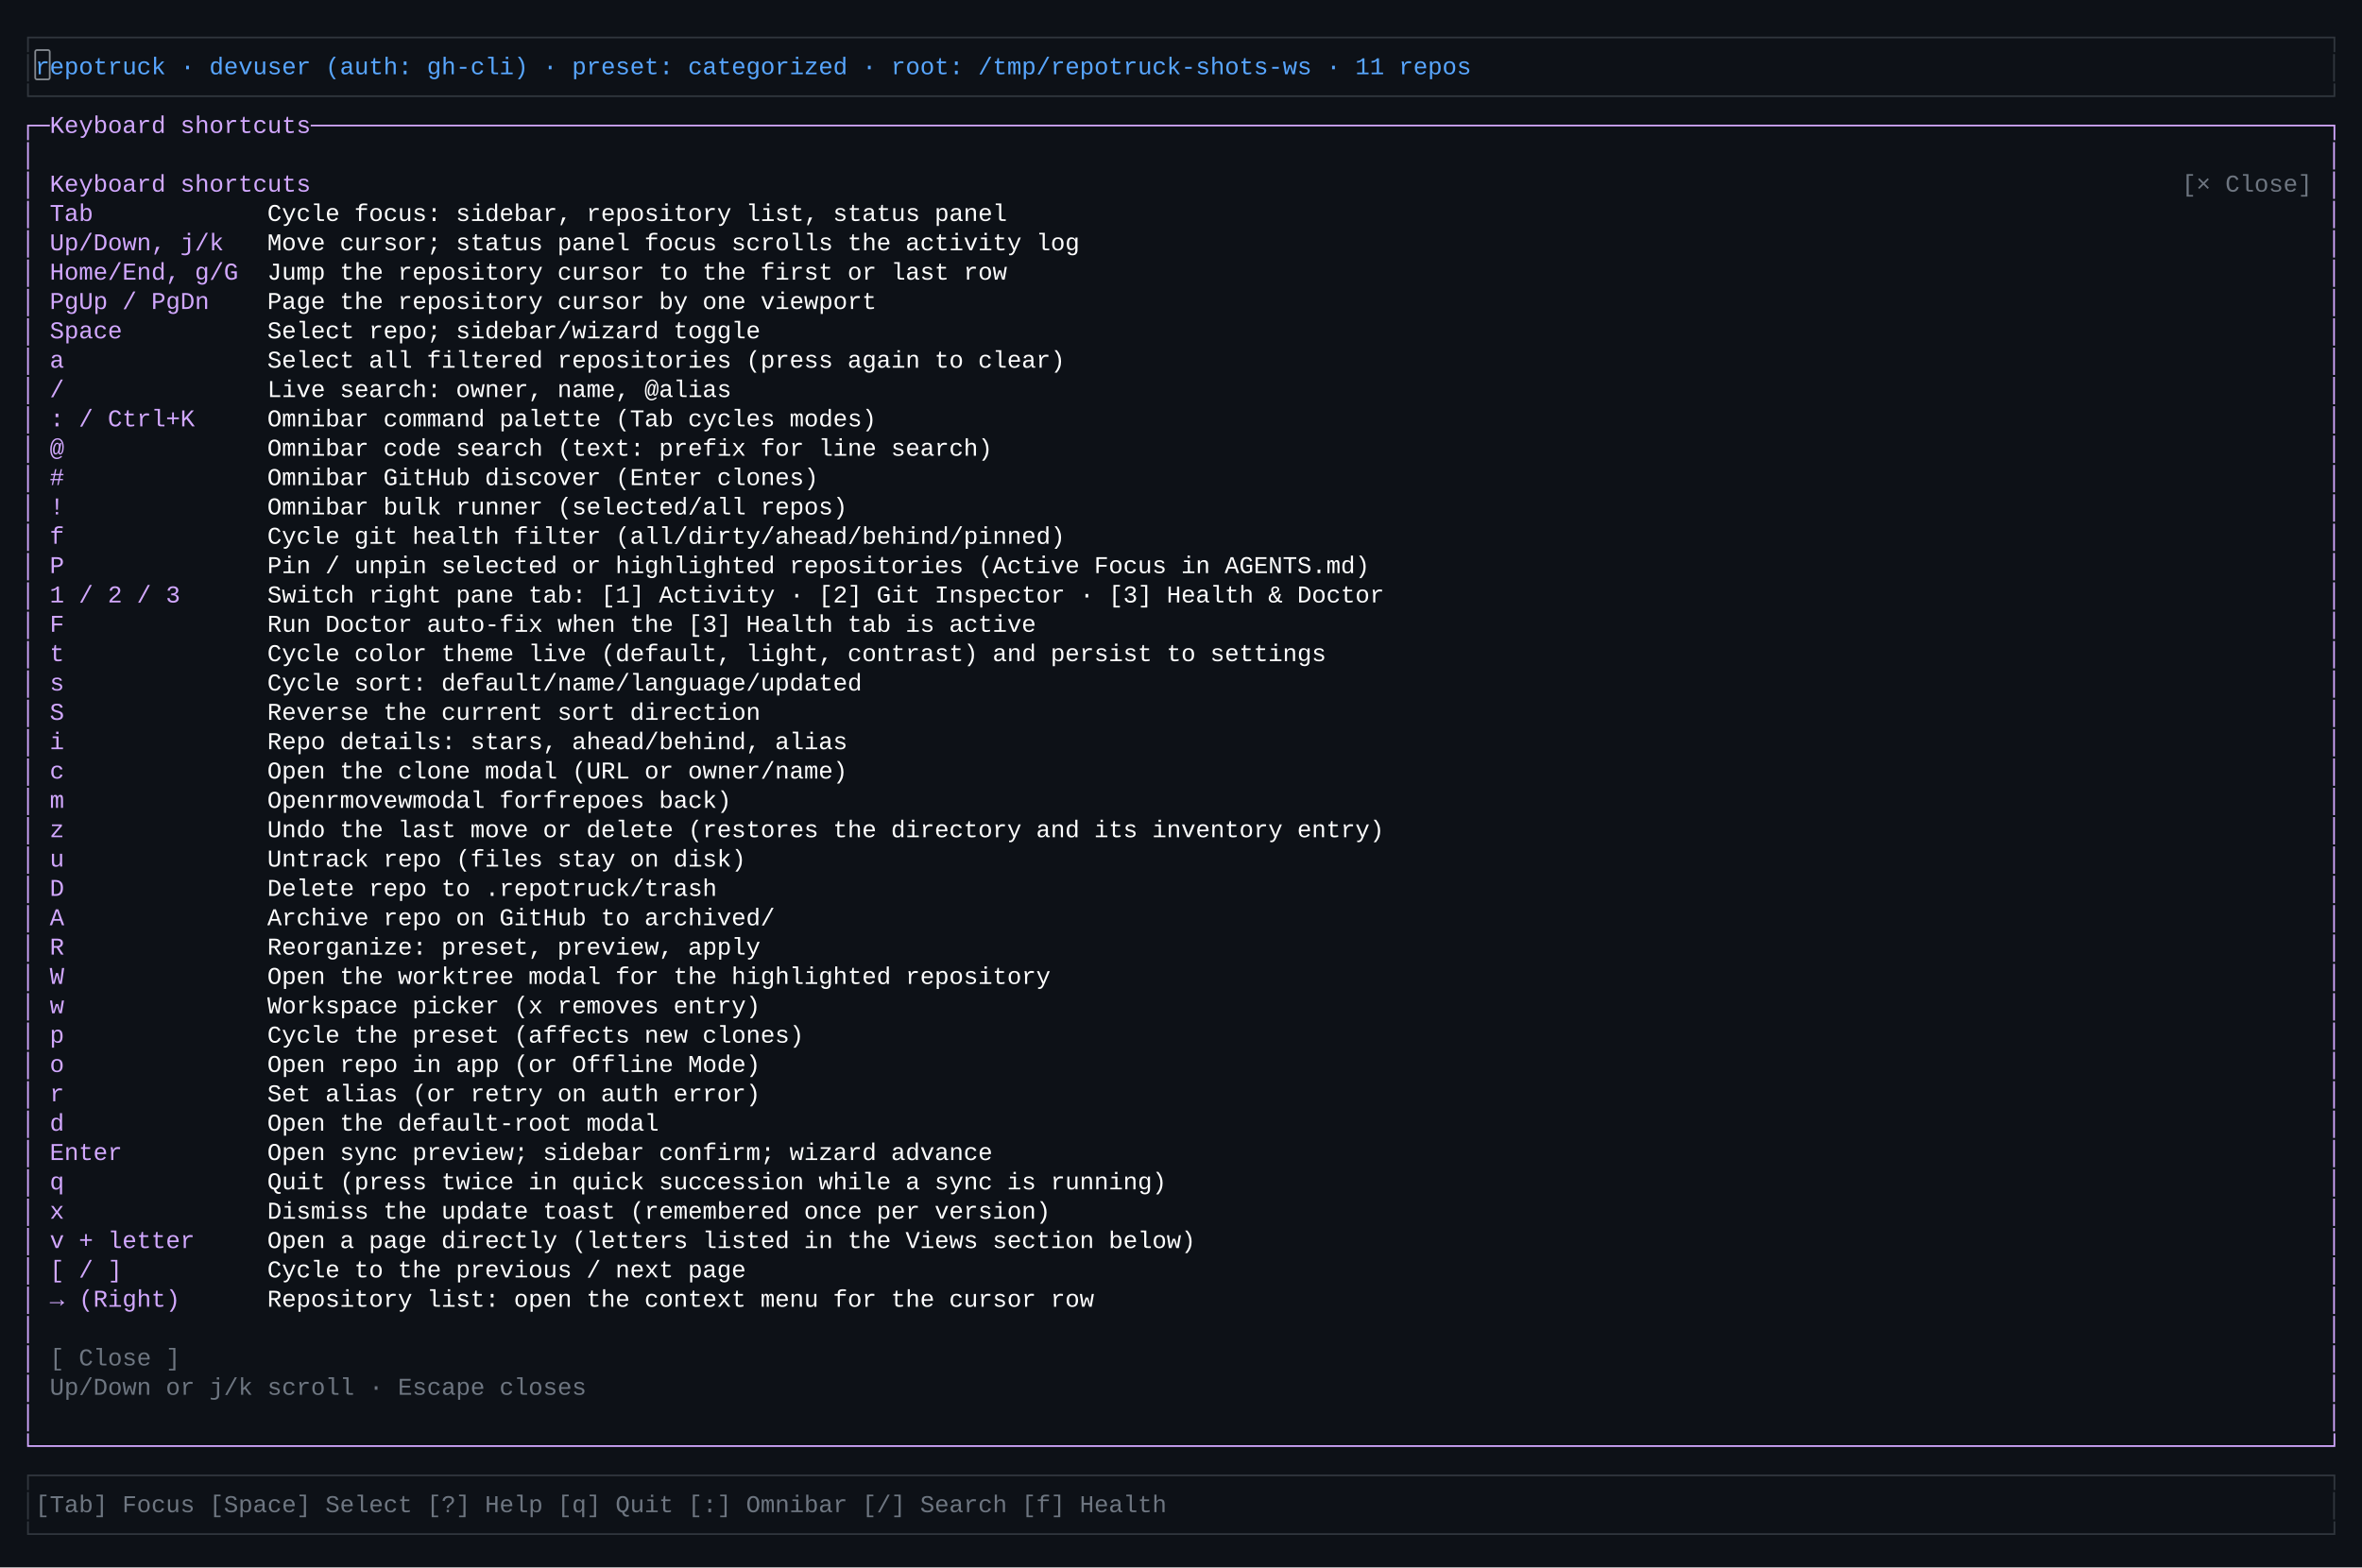
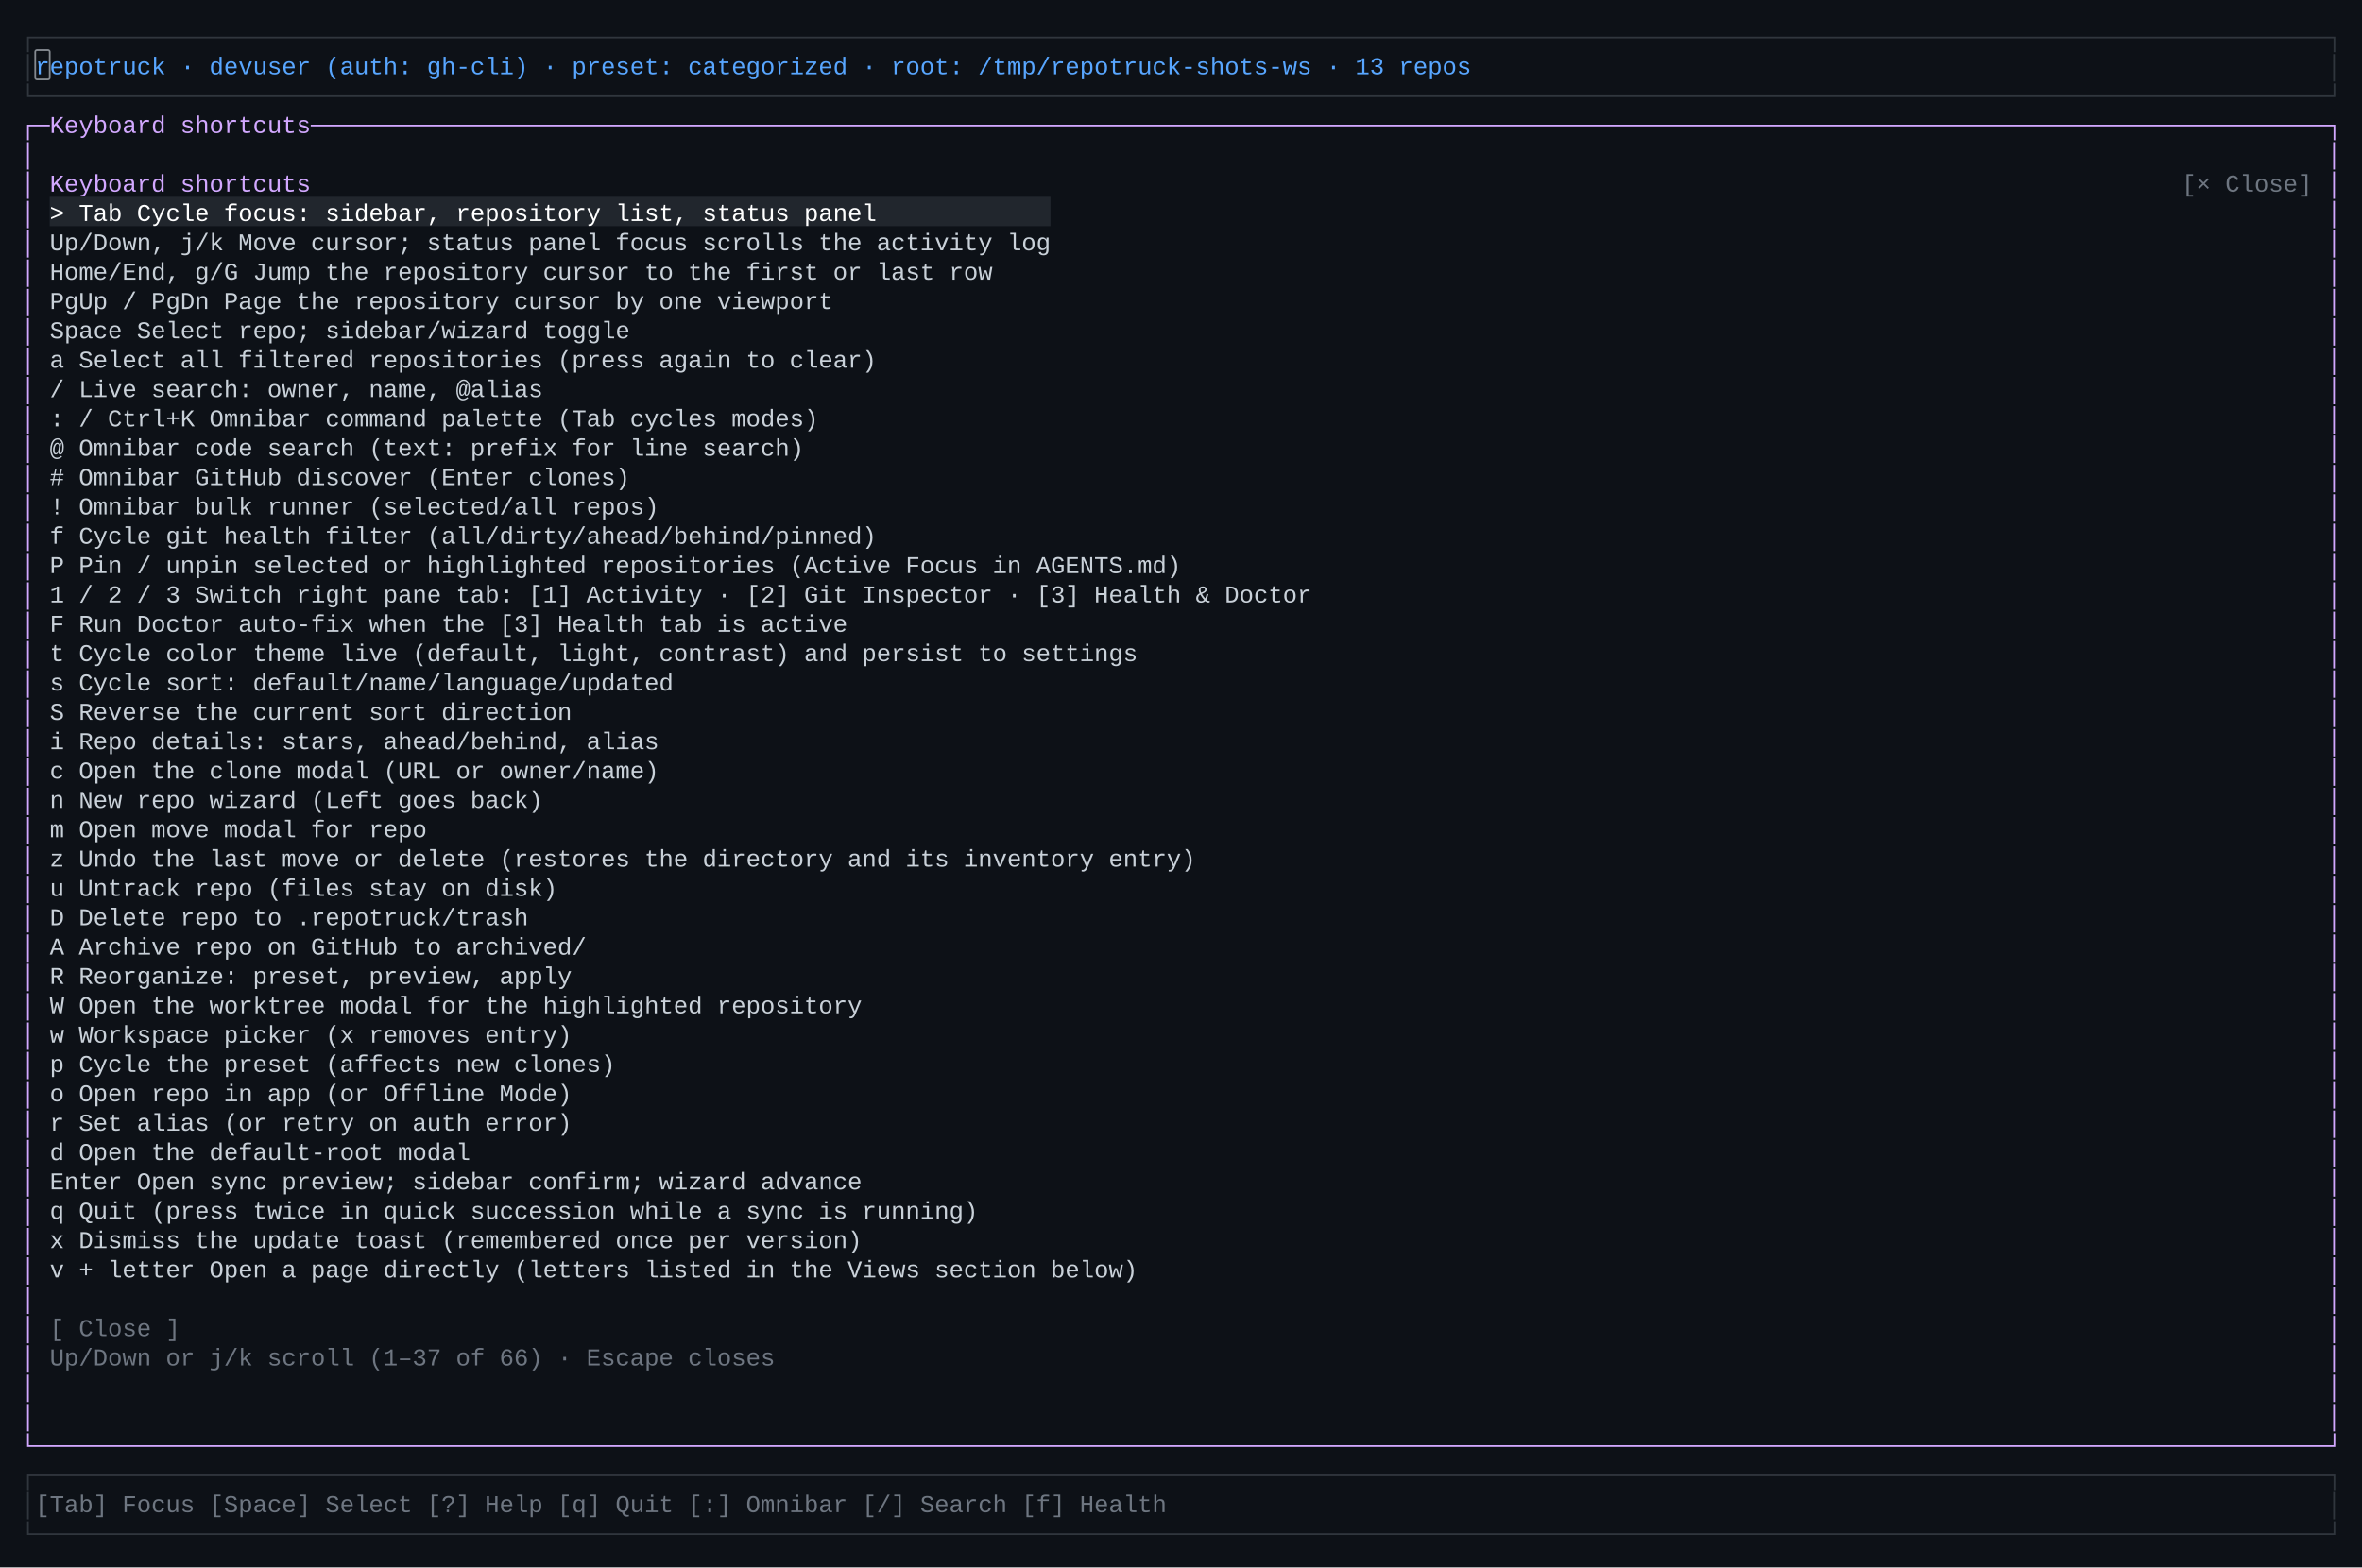
<svg xmlns="http://www.w3.org/2000/svg" width="1368" height="908" viewBox="0 0 1368 908" role="img" aria-label="primary TUI — help">
  <rect width="1368" height="908" fill="#0d1117" />
  <style>text{font-family:ui-monospace,"SF Mono","Cascadia Code",Consolas,"Liberation Mono",Menlo,monospace;font-size:14px;white-space:pre}</style>
  <text x="12.0" y="26" fill="rgb(48,54,61)" textLength="1344.0" lengthAdjust="spacingAndGlyphs">┌──────────────────────────────────────────────────────────────────────────────────────────────────────────────────────────────────────────────────────────────┐</text>
  <text x="12.0" y="43" fill="rgb(48,54,61)" textLength="8.4" lengthAdjust="spacingAndGlyphs">│</text>
-   <text x="20.4" y="43" fill="rgb(88,166,255)" textLength="840.0" lengthAdjust="spacingAndGlyphs"> repotruck · devuser (auth: gh-cli) · preset: categorized · root: /tmp/repotruck-shots-ws · 11 repos</text>
+   <text x="20.4" y="43" fill="rgb(88,166,255)" textLength="840.0" lengthAdjust="spacingAndGlyphs"> repotruck · devuser (auth: gh-cli) · preset: categorized · root: /tmp/repotruck-shots-ws · 13 repos</text>
  <text x="860.4" y="43" fill="rgb(255,255,255)" textLength="487.2" lengthAdjust="spacingAndGlyphs">                                                          </text>
  <text x="1347.6" y="43" fill="rgb(48,54,61)" textLength="8.4" lengthAdjust="spacingAndGlyphs">│</text>
  <text x="12.0" y="60" fill="rgb(48,54,61)" textLength="1344.0" lengthAdjust="spacingAndGlyphs">└──────────────────────────────────────────────────────────────────────────────────────────────────────────────────────────────────────────────────────────────┘</text>
  <text x="12.0" y="77" fill="rgb(210,168,255)" textLength="1344.0" lengthAdjust="spacingAndGlyphs">┌─Keyboard shortcuts───────────────────────────────────────────────────────────────────────────────────────────────────────────────────────────────────────────┐</text>
  <text x="12.0" y="94" fill="rgb(210,168,255)" textLength="8.4" lengthAdjust="spacingAndGlyphs">│</text>
  <text x="20.4" y="94" fill="rgb(255,255,255)" textLength="1327.2" lengthAdjust="spacingAndGlyphs">                                                                                                                                                              </text>
  <text x="1347.6" y="94" fill="rgb(210,168,255)" textLength="8.4" lengthAdjust="spacingAndGlyphs">│</text>
  <text x="12.0" y="111" fill="rgb(210,168,255)" textLength="8.4" lengthAdjust="spacingAndGlyphs">│</text>
  <text x="20.4" y="111" fill="rgb(255,255,255)" textLength="8.4" lengthAdjust="spacingAndGlyphs"> </text>
  <text x="28.8" y="111" fill="rgb(210,168,255)" textLength="151.2" lengthAdjust="spacingAndGlyphs">Keyboard shortcuts</text>
  <text x="180.0" y="111" fill="rgb(255,255,255)" textLength="1083.6" lengthAdjust="spacingAndGlyphs">                                                                                                                                 </text>
  <text x="1263.6" y="111" fill="rgb(110,118,129)" textLength="75.6" lengthAdjust="spacingAndGlyphs">[× Close]</text>
  <text x="1339.2" y="111" fill="rgb(255,255,255)" textLength="8.4" lengthAdjust="spacingAndGlyphs"> </text>
  <text x="1347.6" y="111" fill="rgb(210,168,255)" textLength="8.4" lengthAdjust="spacingAndGlyphs">│</text>
  <text x="12.0" y="128" fill="rgb(210,168,255)" textLength="8.4" lengthAdjust="spacingAndGlyphs">│</text>
  <text x="20.4" y="128" fill="rgb(255,255,255)" textLength="8.4" lengthAdjust="spacingAndGlyphs"> </text>
-   <text x="28.8" y="128" fill="rgb(210,168,255)" textLength="126.0" lengthAdjust="spacingAndGlyphs">Tab            </text>
-   <text x="154.8" y="128" fill="rgb(255,255,255)" textLength="1192.8" lengthAdjust="spacingAndGlyphs">Cycle focus: sidebar, repository list, status panel                                                                                           </text>
+   <rect x="28.8" y="114.0" width="579.6" height="17" fill="rgb(33,38,45)" />
+   <text x="28.8" y="128" fill="rgb(255,255,255)" textLength="579.6" lengthAdjust="spacingAndGlyphs">&gt; Tab             Cycle focus: sidebar, repository list, status panel</text>
+   <text x="608.4" y="128" fill="rgb(255,255,255)" textLength="739.2" lengthAdjust="spacingAndGlyphs">                                                                                        </text>
  <text x="1347.6" y="128" fill="rgb(210,168,255)" textLength="8.4" lengthAdjust="spacingAndGlyphs">│</text>
  <text x="12.0" y="145" fill="rgb(210,168,255)" textLength="8.4" lengthAdjust="spacingAndGlyphs">│</text>
  <text x="20.4" y="145" fill="rgb(255,255,255)" textLength="8.4" lengthAdjust="spacingAndGlyphs"> </text>
-   <text x="28.8" y="145" fill="rgb(210,168,255)" textLength="126.0" lengthAdjust="spacingAndGlyphs">Up/Down, j/k   </text>
-   <text x="154.8" y="145" fill="rgb(255,255,255)" textLength="1192.8" lengthAdjust="spacingAndGlyphs">Move cursor; status panel focus scrolls the activity log                                                                                      </text>
+   <text x="28.8" y="145" fill="rgb(201,209,217)" textLength="621.6" lengthAdjust="spacingAndGlyphs">  Up/Down, j/k    Move cursor; status panel focus scrolls the activity log</text>
+   <text x="650.4" y="145" fill="rgb(255,255,255)" textLength="697.2" lengthAdjust="spacingAndGlyphs">                                                                                   </text>
  <text x="1347.6" y="145" fill="rgb(210,168,255)" textLength="8.4" lengthAdjust="spacingAndGlyphs">│</text>
  <text x="12.0" y="162" fill="rgb(210,168,255)" textLength="8.4" lengthAdjust="spacingAndGlyphs">│</text>
  <text x="20.4" y="162" fill="rgb(255,255,255)" textLength="8.4" lengthAdjust="spacingAndGlyphs"> </text>
-   <text x="28.8" y="162" fill="rgb(210,168,255)" textLength="126.0" lengthAdjust="spacingAndGlyphs">Home/End, g/G  </text>
-   <text x="154.8" y="162" fill="rgb(255,255,255)" textLength="1192.8" lengthAdjust="spacingAndGlyphs">Jump the repository cursor to the first or last row                                                                                           </text>
+   <text x="28.8" y="162" fill="rgb(201,209,217)" textLength="579.6" lengthAdjust="spacingAndGlyphs">  Home/End, g/G   Jump the repository cursor to the first or last row</text>
+   <text x="608.4" y="162" fill="rgb(255,255,255)" textLength="739.2" lengthAdjust="spacingAndGlyphs">                                                                                        </text>
  <text x="1347.6" y="162" fill="rgb(210,168,255)" textLength="8.4" lengthAdjust="spacingAndGlyphs">│</text>
  <text x="12.0" y="179" fill="rgb(210,168,255)" textLength="8.4" lengthAdjust="spacingAndGlyphs">│</text>
  <text x="20.4" y="179" fill="rgb(255,255,255)" textLength="8.4" lengthAdjust="spacingAndGlyphs"> </text>
-   <text x="28.8" y="179" fill="rgb(210,168,255)" textLength="126.0" lengthAdjust="spacingAndGlyphs">PgUp / PgDn    </text>
-   <text x="154.8" y="179" fill="rgb(255,255,255)" textLength="1192.8" lengthAdjust="spacingAndGlyphs">Page the repository cursor by one viewport                                                                                                    </text>
+   <text x="28.8" y="179" fill="rgb(201,209,217)" textLength="504.0" lengthAdjust="spacingAndGlyphs">  PgUp / PgDn     Page the repository cursor by one viewport</text>
+   <text x="532.8" y="179" fill="rgb(255,255,255)" textLength="814.8" lengthAdjust="spacingAndGlyphs">                                                                                                 </text>
  <text x="1347.6" y="179" fill="rgb(210,168,255)" textLength="8.4" lengthAdjust="spacingAndGlyphs">│</text>
  <text x="12.0" y="196" fill="rgb(210,168,255)" textLength="8.4" lengthAdjust="spacingAndGlyphs">│</text>
  <text x="20.4" y="196" fill="rgb(255,255,255)" textLength="8.4" lengthAdjust="spacingAndGlyphs"> </text>
-   <text x="28.8" y="196" fill="rgb(210,168,255)" textLength="126.0" lengthAdjust="spacingAndGlyphs">Space          </text>
-   <text x="154.8" y="196" fill="rgb(255,255,255)" textLength="1192.8" lengthAdjust="spacingAndGlyphs">Select repo; sidebar/wizard toggle                                                                                                            </text>
+   <text x="28.8" y="196" fill="rgb(201,209,217)" textLength="436.8" lengthAdjust="spacingAndGlyphs">  Space           Select repo; sidebar/wizard toggle</text>
+   <text x="465.6" y="196" fill="rgb(255,255,255)" textLength="882.0" lengthAdjust="spacingAndGlyphs">                                                                                                         </text>
  <text x="1347.6" y="196" fill="rgb(210,168,255)" textLength="8.4" lengthAdjust="spacingAndGlyphs">│</text>
  <text x="12.0" y="213" fill="rgb(210,168,255)" textLength="8.4" lengthAdjust="spacingAndGlyphs">│</text>
  <text x="20.4" y="213" fill="rgb(255,255,255)" textLength="8.4" lengthAdjust="spacingAndGlyphs"> </text>
-   <text x="28.8" y="213" fill="rgb(210,168,255)" textLength="126.0" lengthAdjust="spacingAndGlyphs">a              </text>
-   <text x="154.8" y="213" fill="rgb(255,255,255)" textLength="1192.8" lengthAdjust="spacingAndGlyphs">Select all filtered repositories (press again to clear)                                                                                       </text>
+   <text x="28.8" y="213" fill="rgb(201,209,217)" textLength="613.2" lengthAdjust="spacingAndGlyphs">  a               Select all filtered repositories (press again to clear)</text>
+   <text x="642.0" y="213" fill="rgb(255,255,255)" textLength="705.6" lengthAdjust="spacingAndGlyphs">                                                                                    </text>
  <text x="1347.6" y="213" fill="rgb(210,168,255)" textLength="8.4" lengthAdjust="spacingAndGlyphs">│</text>
  <text x="12.0" y="230" fill="rgb(210,168,255)" textLength="8.4" lengthAdjust="spacingAndGlyphs">│</text>
  <text x="20.4" y="230" fill="rgb(255,255,255)" textLength="8.4" lengthAdjust="spacingAndGlyphs"> </text>
-   <text x="28.8" y="230" fill="rgb(210,168,255)" textLength="126.0" lengthAdjust="spacingAndGlyphs">/              </text>
-   <text x="154.8" y="230" fill="rgb(255,255,255)" textLength="1192.8" lengthAdjust="spacingAndGlyphs">Live search: owner, name, @alias                                                                                                              </text>
+   <text x="28.8" y="230" fill="rgb(201,209,217)" textLength="420.0" lengthAdjust="spacingAndGlyphs">  /               Live search: owner, name, @alias</text>
+   <text x="448.8" y="230" fill="rgb(255,255,255)" textLength="898.8" lengthAdjust="spacingAndGlyphs">                                                                                                           </text>
  <text x="1347.6" y="230" fill="rgb(210,168,255)" textLength="8.4" lengthAdjust="spacingAndGlyphs">│</text>
  <text x="12.0" y="247" fill="rgb(210,168,255)" textLength="8.4" lengthAdjust="spacingAndGlyphs">│</text>
  <text x="20.4" y="247" fill="rgb(255,255,255)" textLength="8.4" lengthAdjust="spacingAndGlyphs"> </text>
-   <text x="28.8" y="247" fill="rgb(210,168,255)" textLength="126.0" lengthAdjust="spacingAndGlyphs">: / Ctrl+K     </text>
-   <text x="154.8" y="247" fill="rgb(255,255,255)" textLength="1192.8" lengthAdjust="spacingAndGlyphs">Omnibar command palette (Tab cycles modes)                                                                                                    </text>
+   <text x="28.8" y="247" fill="rgb(201,209,217)" textLength="504.0" lengthAdjust="spacingAndGlyphs">  : / Ctrl+K      Omnibar command palette (Tab cycles modes)</text>
+   <text x="532.8" y="247" fill="rgb(255,255,255)" textLength="814.8" lengthAdjust="spacingAndGlyphs">                                                                                                 </text>
  <text x="1347.6" y="247" fill="rgb(210,168,255)" textLength="8.4" lengthAdjust="spacingAndGlyphs">│</text>
  <text x="12.0" y="264" fill="rgb(210,168,255)" textLength="8.4" lengthAdjust="spacingAndGlyphs">│</text>
  <text x="20.4" y="264" fill="rgb(255,255,255)" textLength="8.4" lengthAdjust="spacingAndGlyphs"> </text>
-   <text x="28.8" y="264" fill="rgb(210,168,255)" textLength="126.0" lengthAdjust="spacingAndGlyphs">@              </text>
-   <text x="154.8" y="264" fill="rgb(255,255,255)" textLength="1192.8" lengthAdjust="spacingAndGlyphs">Omnibar code search (text: prefix for line search)                                                                                            </text>
+   <text x="28.8" y="264" fill="rgb(201,209,217)" textLength="571.2" lengthAdjust="spacingAndGlyphs">  @               Omnibar code search (text: prefix for line search)</text>
+   <text x="600.0" y="264" fill="rgb(255,255,255)" textLength="747.6" lengthAdjust="spacingAndGlyphs">                                                                                         </text>
  <text x="1347.6" y="264" fill="rgb(210,168,255)" textLength="8.4" lengthAdjust="spacingAndGlyphs">│</text>
  <text x="12.0" y="281" fill="rgb(210,168,255)" textLength="8.4" lengthAdjust="spacingAndGlyphs">│</text>
  <text x="20.4" y="281" fill="rgb(255,255,255)" textLength="8.4" lengthAdjust="spacingAndGlyphs"> </text>
-   <text x="28.8" y="281" fill="rgb(210,168,255)" textLength="126.0" lengthAdjust="spacingAndGlyphs">#              </text>
-   <text x="154.8" y="281" fill="rgb(255,255,255)" textLength="1192.8" lengthAdjust="spacingAndGlyphs">Omnibar GitHub discover (Enter clones)                                                                                                        </text>
+   <text x="28.8" y="281" fill="rgb(201,209,217)" textLength="470.4" lengthAdjust="spacingAndGlyphs">  #               Omnibar GitHub discover (Enter clones)</text>
+   <text x="499.2" y="281" fill="rgb(255,255,255)" textLength="848.4" lengthAdjust="spacingAndGlyphs">                                                                                                     </text>
  <text x="1347.6" y="281" fill="rgb(210,168,255)" textLength="8.4" lengthAdjust="spacingAndGlyphs">│</text>
  <text x="12.0" y="298" fill="rgb(210,168,255)" textLength="8.4" lengthAdjust="spacingAndGlyphs">│</text>
  <text x="20.4" y="298" fill="rgb(255,255,255)" textLength="8.4" lengthAdjust="spacingAndGlyphs"> </text>
-   <text x="28.8" y="298" fill="rgb(210,168,255)" textLength="126.0" lengthAdjust="spacingAndGlyphs">!              </text>
-   <text x="154.8" y="298" fill="rgb(255,255,255)" textLength="1192.8" lengthAdjust="spacingAndGlyphs">Omnibar bulk runner (selected/all repos)                                                                                                      </text>
+   <text x="28.8" y="298" fill="rgb(201,209,217)" textLength="487.2" lengthAdjust="spacingAndGlyphs">  !               Omnibar bulk runner (selected/all repos)</text>
+   <text x="516.0" y="298" fill="rgb(255,255,255)" textLength="831.6" lengthAdjust="spacingAndGlyphs">                                                                                                   </text>
  <text x="1347.6" y="298" fill="rgb(210,168,255)" textLength="8.4" lengthAdjust="spacingAndGlyphs">│</text>
  <text x="12.0" y="315" fill="rgb(210,168,255)" textLength="8.4" lengthAdjust="spacingAndGlyphs">│</text>
  <text x="20.4" y="315" fill="rgb(255,255,255)" textLength="8.4" lengthAdjust="spacingAndGlyphs"> </text>
-   <text x="28.8" y="315" fill="rgb(210,168,255)" textLength="126.0" lengthAdjust="spacingAndGlyphs">f              </text>
-   <text x="154.8" y="315" fill="rgb(255,255,255)" textLength="1192.8" lengthAdjust="spacingAndGlyphs">Cycle git health filter (all/dirty/ahead/behind/pinned)                                                                                       </text>
+   <text x="28.8" y="315" fill="rgb(201,209,217)" textLength="613.2" lengthAdjust="spacingAndGlyphs">  f               Cycle git health filter (all/dirty/ahead/behind/pinned)</text>
+   <text x="642.0" y="315" fill="rgb(255,255,255)" textLength="705.6" lengthAdjust="spacingAndGlyphs">                                                                                    </text>
  <text x="1347.6" y="315" fill="rgb(210,168,255)" textLength="8.4" lengthAdjust="spacingAndGlyphs">│</text>
  <text x="12.0" y="332" fill="rgb(210,168,255)" textLength="8.4" lengthAdjust="spacingAndGlyphs">│</text>
  <text x="20.4" y="332" fill="rgb(255,255,255)" textLength="8.4" lengthAdjust="spacingAndGlyphs"> </text>
-   <text x="28.8" y="332" fill="rgb(210,168,255)" textLength="126.0" lengthAdjust="spacingAndGlyphs">P              </text>
-   <text x="154.8" y="332" fill="rgb(255,255,255)" textLength="1192.8" lengthAdjust="spacingAndGlyphs">Pin / unpin selected or highlighted repositories (Active Focus in AGENTS.md)                                                                  </text>
+   <text x="28.8" y="332" fill="rgb(201,209,217)" textLength="789.6" lengthAdjust="spacingAndGlyphs">  P               Pin / unpin selected or highlighted repositories (Active Focus in AGENTS.md)</text>
+   <text x="818.4" y="332" fill="rgb(255,255,255)" textLength="529.2" lengthAdjust="spacingAndGlyphs">                                                               </text>
  <text x="1347.6" y="332" fill="rgb(210,168,255)" textLength="8.4" lengthAdjust="spacingAndGlyphs">│</text>
  <text x="12.0" y="349" fill="rgb(210,168,255)" textLength="8.4" lengthAdjust="spacingAndGlyphs">│</text>
  <text x="20.4" y="349" fill="rgb(255,255,255)" textLength="8.4" lengthAdjust="spacingAndGlyphs"> </text>
-   <text x="28.8" y="349" fill="rgb(210,168,255)" textLength="126.0" lengthAdjust="spacingAndGlyphs">1 / 2 / 3      </text>
-   <text x="154.8" y="349" fill="rgb(255,255,255)" textLength="1192.8" lengthAdjust="spacingAndGlyphs">Switch right pane tab: [1] Activity · [2] Git Inspector · [3] Health &amp; Doctor                                                                 </text>
+   <text x="28.8" y="349" fill="rgb(201,209,217)" textLength="798.0" lengthAdjust="spacingAndGlyphs">  1 / 2 / 3       Switch right pane tab: [1] Activity · [2] Git Inspector · [3] Health &amp; Doctor</text>
+   <text x="826.8" y="349" fill="rgb(255,255,255)" textLength="520.8" lengthAdjust="spacingAndGlyphs">                                                              </text>
  <text x="1347.6" y="349" fill="rgb(210,168,255)" textLength="8.4" lengthAdjust="spacingAndGlyphs">│</text>
  <text x="12.0" y="366" fill="rgb(210,168,255)" textLength="8.4" lengthAdjust="spacingAndGlyphs">│</text>
  <text x="20.4" y="366" fill="rgb(255,255,255)" textLength="8.4" lengthAdjust="spacingAndGlyphs"> </text>
-   <text x="28.8" y="366" fill="rgb(210,168,255)" textLength="126.0" lengthAdjust="spacingAndGlyphs">F              </text>
-   <text x="154.8" y="366" fill="rgb(255,255,255)" textLength="1192.8" lengthAdjust="spacingAndGlyphs">Run Doctor auto-fix when the [3] Health tab is active                                                                                         </text>
+   <text x="28.8" y="366" fill="rgb(201,209,217)" textLength="596.4" lengthAdjust="spacingAndGlyphs">  F               Run Doctor auto-fix when the [3] Health tab is active</text>
+   <text x="625.2" y="366" fill="rgb(255,255,255)" textLength="722.4" lengthAdjust="spacingAndGlyphs">                                                                                      </text>
  <text x="1347.6" y="366" fill="rgb(210,168,255)" textLength="8.4" lengthAdjust="spacingAndGlyphs">│</text>
  <text x="12.0" y="383" fill="rgb(210,168,255)" textLength="8.4" lengthAdjust="spacingAndGlyphs">│</text>
  <text x="20.4" y="383" fill="rgb(255,255,255)" textLength="8.4" lengthAdjust="spacingAndGlyphs"> </text>
-   <text x="28.8" y="383" fill="rgb(210,168,255)" textLength="126.0" lengthAdjust="spacingAndGlyphs">t              </text>
-   <text x="154.8" y="383" fill="rgb(255,255,255)" textLength="1192.8" lengthAdjust="spacingAndGlyphs">Cycle color theme live (default, light, contrast) and persist to settings                                                                     </text>
+   <text x="28.8" y="383" fill="rgb(201,209,217)" textLength="764.4" lengthAdjust="spacingAndGlyphs">  t               Cycle color theme live (default, light, contrast) and persist to settings</text>
+   <text x="793.2" y="383" fill="rgb(255,255,255)" textLength="554.4" lengthAdjust="spacingAndGlyphs">                                                                  </text>
  <text x="1347.6" y="383" fill="rgb(210,168,255)" textLength="8.4" lengthAdjust="spacingAndGlyphs">│</text>
  <text x="12.0" y="400" fill="rgb(210,168,255)" textLength="8.4" lengthAdjust="spacingAndGlyphs">│</text>
  <text x="20.4" y="400" fill="rgb(255,255,255)" textLength="8.4" lengthAdjust="spacingAndGlyphs"> </text>
-   <text x="28.8" y="400" fill="rgb(210,168,255)" textLength="126.0" lengthAdjust="spacingAndGlyphs">s              </text>
-   <text x="154.8" y="400" fill="rgb(255,255,255)" textLength="1192.8" lengthAdjust="spacingAndGlyphs">Cycle sort: default/name/language/updated                                                                                                     </text>
+   <text x="28.8" y="400" fill="rgb(201,209,217)" textLength="495.6" lengthAdjust="spacingAndGlyphs">  s               Cycle sort: default/name/language/updated</text>
+   <text x="524.4" y="400" fill="rgb(255,255,255)" textLength="823.2" lengthAdjust="spacingAndGlyphs">                                                                                                  </text>
  <text x="1347.6" y="400" fill="rgb(210,168,255)" textLength="8.4" lengthAdjust="spacingAndGlyphs">│</text>
  <text x="12.0" y="417" fill="rgb(210,168,255)" textLength="8.4" lengthAdjust="spacingAndGlyphs">│</text>
  <text x="20.4" y="417" fill="rgb(255,255,255)" textLength="8.4" lengthAdjust="spacingAndGlyphs"> </text>
-   <text x="28.8" y="417" fill="rgb(210,168,255)" textLength="126.0" lengthAdjust="spacingAndGlyphs">S              </text>
-   <text x="154.8" y="417" fill="rgb(255,255,255)" textLength="1192.8" lengthAdjust="spacingAndGlyphs">Reverse the current sort direction                                                                                                            </text>
+   <text x="28.8" y="417" fill="rgb(201,209,217)" textLength="436.8" lengthAdjust="spacingAndGlyphs">  S               Reverse the current sort direction</text>
+   <text x="465.6" y="417" fill="rgb(255,255,255)" textLength="882.0" lengthAdjust="spacingAndGlyphs">                                                                                                         </text>
  <text x="1347.6" y="417" fill="rgb(210,168,255)" textLength="8.4" lengthAdjust="spacingAndGlyphs">│</text>
  <text x="12.0" y="434" fill="rgb(210,168,255)" textLength="8.4" lengthAdjust="spacingAndGlyphs">│</text>
  <text x="20.4" y="434" fill="rgb(255,255,255)" textLength="8.4" lengthAdjust="spacingAndGlyphs"> </text>
-   <text x="28.8" y="434" fill="rgb(210,168,255)" textLength="126.0" lengthAdjust="spacingAndGlyphs">i              </text>
-   <text x="154.8" y="434" fill="rgb(255,255,255)" textLength="1192.8" lengthAdjust="spacingAndGlyphs">Repo details: stars, ahead/behind, alias                                                                                                      </text>
+   <text x="28.8" y="434" fill="rgb(201,209,217)" textLength="487.2" lengthAdjust="spacingAndGlyphs">  i               Repo details: stars, ahead/behind, alias</text>
+   <text x="516.0" y="434" fill="rgb(255,255,255)" textLength="831.6" lengthAdjust="spacingAndGlyphs">                                                                                                   </text>
  <text x="1347.6" y="434" fill="rgb(210,168,255)" textLength="8.4" lengthAdjust="spacingAndGlyphs">│</text>
  <text x="12.0" y="451" fill="rgb(210,168,255)" textLength="8.4" lengthAdjust="spacingAndGlyphs">│</text>
  <text x="20.4" y="451" fill="rgb(255,255,255)" textLength="8.4" lengthAdjust="spacingAndGlyphs"> </text>
-   <text x="28.8" y="451" fill="rgb(210,168,255)" textLength="126.0" lengthAdjust="spacingAndGlyphs">c              </text>
-   <text x="154.8" y="451" fill="rgb(255,255,255)" textLength="1192.8" lengthAdjust="spacingAndGlyphs">Open the clone modal (URL or owner/name)                                                                                                      </text>
+   <text x="28.8" y="451" fill="rgb(201,209,217)" textLength="487.2" lengthAdjust="spacingAndGlyphs">  c               Open the clone modal (URL or owner/name)</text>
+   <text x="516.0" y="451" fill="rgb(255,255,255)" textLength="831.6" lengthAdjust="spacingAndGlyphs">                                                                                                   </text>
  <text x="1347.6" y="451" fill="rgb(210,168,255)" textLength="8.4" lengthAdjust="spacingAndGlyphs">│</text>
  <text x="12.0" y="468" fill="rgb(210,168,255)" textLength="8.4" lengthAdjust="spacingAndGlyphs">│</text>
  <text x="20.4" y="468" fill="rgb(255,255,255)" textLength="8.4" lengthAdjust="spacingAndGlyphs"> </text>
-   <text x="28.8" y="468" fill="rgb(210,168,255)" textLength="126.0" lengthAdjust="spacingAndGlyphs">m              </text>
-   <text x="154.8" y="468" fill="rgb(255,255,255)" textLength="1192.8" lengthAdjust="spacingAndGlyphs">Openrmovewmodal forfrepoes back)                                                                                                              </text>
+   <text x="28.8" y="468" fill="rgb(201,209,217)" textLength="420.0" lengthAdjust="spacingAndGlyphs">  n               New repo wizard (Left goes back)</text>
+   <text x="448.8" y="468" fill="rgb(255,255,255)" textLength="898.8" lengthAdjust="spacingAndGlyphs">                                                                                                           </text>
  <text x="1347.6" y="468" fill="rgb(210,168,255)" textLength="8.4" lengthAdjust="spacingAndGlyphs">│</text>
  <text x="12.0" y="485" fill="rgb(210,168,255)" textLength="8.4" lengthAdjust="spacingAndGlyphs">│</text>
  <text x="20.4" y="485" fill="rgb(255,255,255)" textLength="8.4" lengthAdjust="spacingAndGlyphs"> </text>
-   <text x="28.8" y="485" fill="rgb(210,168,255)" textLength="126.0" lengthAdjust="spacingAndGlyphs">z              </text>
-   <text x="154.8" y="485" fill="rgb(255,255,255)" textLength="1192.8" lengthAdjust="spacingAndGlyphs">Undo the last move or delete (restores the directory and its inventory entry)                                                                 </text>
+   <text x="28.8" y="485" fill="rgb(201,209,217)" textLength="352.8" lengthAdjust="spacingAndGlyphs">  m               Open move modal for repo</text>
+   <text x="381.6" y="485" fill="rgb(255,255,255)" textLength="966.0" lengthAdjust="spacingAndGlyphs">                                                                                                                   </text>
  <text x="1347.6" y="485" fill="rgb(210,168,255)" textLength="8.4" lengthAdjust="spacingAndGlyphs">│</text>
  <text x="12.0" y="502" fill="rgb(210,168,255)" textLength="8.4" lengthAdjust="spacingAndGlyphs">│</text>
  <text x="20.4" y="502" fill="rgb(255,255,255)" textLength="8.4" lengthAdjust="spacingAndGlyphs"> </text>
-   <text x="28.8" y="502" fill="rgb(210,168,255)" textLength="126.0" lengthAdjust="spacingAndGlyphs">u              </text>
-   <text x="154.8" y="502" fill="rgb(255,255,255)" textLength="1192.8" lengthAdjust="spacingAndGlyphs">Untrack repo (files stay on disk)                                                                                                             </text>
+   <text x="28.8" y="502" fill="rgb(201,209,217)" textLength="798.0" lengthAdjust="spacingAndGlyphs">  z               Undo the last move or delete (restores the directory and its inventory entry)</text>
+   <text x="826.8" y="502" fill="rgb(255,255,255)" textLength="520.8" lengthAdjust="spacingAndGlyphs">                                                              </text>
  <text x="1347.6" y="502" fill="rgb(210,168,255)" textLength="8.4" lengthAdjust="spacingAndGlyphs">│</text>
  <text x="12.0" y="519" fill="rgb(210,168,255)" textLength="8.4" lengthAdjust="spacingAndGlyphs">│</text>
  <text x="20.4" y="519" fill="rgb(255,255,255)" textLength="8.4" lengthAdjust="spacingAndGlyphs"> </text>
-   <text x="28.8" y="519" fill="rgb(210,168,255)" textLength="126.0" lengthAdjust="spacingAndGlyphs">D              </text>
-   <text x="154.8" y="519" fill="rgb(255,255,255)" textLength="1192.8" lengthAdjust="spacingAndGlyphs">Delete repo to .repotruck/trash                                                                                                               </text>
+   <text x="28.8" y="519" fill="rgb(201,209,217)" textLength="428.4" lengthAdjust="spacingAndGlyphs">  u               Untrack repo (files stay on disk)</text>
+   <text x="457.2" y="519" fill="rgb(255,255,255)" textLength="890.4" lengthAdjust="spacingAndGlyphs">                                                                                                          </text>
  <text x="1347.6" y="519" fill="rgb(210,168,255)" textLength="8.4" lengthAdjust="spacingAndGlyphs">│</text>
  <text x="12.0" y="536" fill="rgb(210,168,255)" textLength="8.4" lengthAdjust="spacingAndGlyphs">│</text>
  <text x="20.4" y="536" fill="rgb(255,255,255)" textLength="8.4" lengthAdjust="spacingAndGlyphs"> </text>
-   <text x="28.8" y="536" fill="rgb(210,168,255)" textLength="126.0" lengthAdjust="spacingAndGlyphs">A              </text>
-   <text x="154.8" y="536" fill="rgb(255,255,255)" textLength="1192.8" lengthAdjust="spacingAndGlyphs">Archive repo on GitHub to archived/                                                                                                           </text>
+   <text x="28.8" y="536" fill="rgb(201,209,217)" textLength="411.6" lengthAdjust="spacingAndGlyphs">  D               Delete repo to .repotruck/trash</text>
+   <text x="440.4" y="536" fill="rgb(255,255,255)" textLength="907.2" lengthAdjust="spacingAndGlyphs">                                                                                                            </text>
  <text x="1347.6" y="536" fill="rgb(210,168,255)" textLength="8.4" lengthAdjust="spacingAndGlyphs">│</text>
  <text x="12.0" y="553" fill="rgb(210,168,255)" textLength="8.4" lengthAdjust="spacingAndGlyphs">│</text>
  <text x="20.4" y="553" fill="rgb(255,255,255)" textLength="8.4" lengthAdjust="spacingAndGlyphs"> </text>
-   <text x="28.8" y="553" fill="rgb(210,168,255)" textLength="126.0" lengthAdjust="spacingAndGlyphs">R              </text>
-   <text x="154.8" y="553" fill="rgb(255,255,255)" textLength="1192.8" lengthAdjust="spacingAndGlyphs">Reorganize: preset, preview, apply                                                                                                            </text>
+   <text x="28.8" y="553" fill="rgb(201,209,217)" textLength="445.2" lengthAdjust="spacingAndGlyphs">  A               Archive repo on GitHub to archived/</text>
+   <text x="474.0" y="553" fill="rgb(255,255,255)" textLength="873.6" lengthAdjust="spacingAndGlyphs">                                                                                                        </text>
  <text x="1347.6" y="553" fill="rgb(210,168,255)" textLength="8.4" lengthAdjust="spacingAndGlyphs">│</text>
  <text x="12.0" y="570" fill="rgb(210,168,255)" textLength="8.4" lengthAdjust="spacingAndGlyphs">│</text>
  <text x="20.4" y="570" fill="rgb(255,255,255)" textLength="8.4" lengthAdjust="spacingAndGlyphs"> </text>
-   <text x="28.8" y="570" fill="rgb(210,168,255)" textLength="126.0" lengthAdjust="spacingAndGlyphs">W              </text>
-   <text x="154.8" y="570" fill="rgb(255,255,255)" textLength="1192.8" lengthAdjust="spacingAndGlyphs">Open the worktree modal for the highlighted repository                                                                                        </text>
+   <text x="28.8" y="570" fill="rgb(201,209,217)" textLength="436.8" lengthAdjust="spacingAndGlyphs">  R               Reorganize: preset, preview, apply</text>
+   <text x="465.6" y="570" fill="rgb(255,255,255)" textLength="882.0" lengthAdjust="spacingAndGlyphs">                                                                                                         </text>
  <text x="1347.6" y="570" fill="rgb(210,168,255)" textLength="8.4" lengthAdjust="spacingAndGlyphs">│</text>
  <text x="12.0" y="587" fill="rgb(210,168,255)" textLength="8.4" lengthAdjust="spacingAndGlyphs">│</text>
  <text x="20.4" y="587" fill="rgb(255,255,255)" textLength="8.4" lengthAdjust="spacingAndGlyphs"> </text>
-   <text x="28.8" y="587" fill="rgb(210,168,255)" textLength="126.0" lengthAdjust="spacingAndGlyphs">w              </text>
-   <text x="154.8" y="587" fill="rgb(255,255,255)" textLength="1192.8" lengthAdjust="spacingAndGlyphs">Workspace picker (x removes entry)                                                                                                            </text>
+   <text x="28.8" y="587" fill="rgb(201,209,217)" textLength="604.8" lengthAdjust="spacingAndGlyphs">  W               Open the worktree modal for the highlighted repository</text>
+   <text x="633.6" y="587" fill="rgb(255,255,255)" textLength="714.0" lengthAdjust="spacingAndGlyphs">                                                                                     </text>
  <text x="1347.6" y="587" fill="rgb(210,168,255)" textLength="8.4" lengthAdjust="spacingAndGlyphs">│</text>
  <text x="12.0" y="604" fill="rgb(210,168,255)" textLength="8.4" lengthAdjust="spacingAndGlyphs">│</text>
  <text x="20.4" y="604" fill="rgb(255,255,255)" textLength="8.4" lengthAdjust="spacingAndGlyphs"> </text>
-   <text x="28.8" y="604" fill="rgb(210,168,255)" textLength="126.0" lengthAdjust="spacingAndGlyphs">p              </text>
-   <text x="154.8" y="604" fill="rgb(255,255,255)" textLength="1192.8" lengthAdjust="spacingAndGlyphs">Cycle the preset (affects new clones)                                                                                                         </text>
+   <text x="28.8" y="604" fill="rgb(201,209,217)" textLength="436.8" lengthAdjust="spacingAndGlyphs">  w               Workspace picker (x removes entry)</text>
+   <text x="465.6" y="604" fill="rgb(255,255,255)" textLength="882.0" lengthAdjust="spacingAndGlyphs">                                                                                                         </text>
  <text x="1347.6" y="604" fill="rgb(210,168,255)" textLength="8.4" lengthAdjust="spacingAndGlyphs">│</text>
  <text x="12.0" y="621" fill="rgb(210,168,255)" textLength="8.4" lengthAdjust="spacingAndGlyphs">│</text>
  <text x="20.4" y="621" fill="rgb(255,255,255)" textLength="8.4" lengthAdjust="spacingAndGlyphs"> </text>
-   <text x="28.8" y="621" fill="rgb(210,168,255)" textLength="126.0" lengthAdjust="spacingAndGlyphs">o              </text>
-   <text x="154.8" y="621" fill="rgb(255,255,255)" textLength="1192.8" lengthAdjust="spacingAndGlyphs">Open repo in app (or Offline Mode)                                                                                                            </text>
+   <text x="28.8" y="621" fill="rgb(201,209,217)" textLength="462.0" lengthAdjust="spacingAndGlyphs">  p               Cycle the preset (affects new clones)</text>
+   <text x="490.8" y="621" fill="rgb(255,255,255)" textLength="856.8" lengthAdjust="spacingAndGlyphs">                                                                                                      </text>
  <text x="1347.6" y="621" fill="rgb(210,168,255)" textLength="8.4" lengthAdjust="spacingAndGlyphs">│</text>
  <text x="12.0" y="638" fill="rgb(210,168,255)" textLength="8.4" lengthAdjust="spacingAndGlyphs">│</text>
  <text x="20.4" y="638" fill="rgb(255,255,255)" textLength="8.4" lengthAdjust="spacingAndGlyphs"> </text>
-   <text x="28.8" y="638" fill="rgb(210,168,255)" textLength="126.0" lengthAdjust="spacingAndGlyphs">r              </text>
-   <text x="154.8" y="638" fill="rgb(255,255,255)" textLength="1192.8" lengthAdjust="spacingAndGlyphs">Set alias (or retry on auth error)                                                                                                            </text>
+   <text x="28.8" y="638" fill="rgb(201,209,217)" textLength="436.8" lengthAdjust="spacingAndGlyphs">  o               Open repo in app (or Offline Mode)</text>
+   <text x="465.6" y="638" fill="rgb(255,255,255)" textLength="882.0" lengthAdjust="spacingAndGlyphs">                                                                                                         </text>
  <text x="1347.6" y="638" fill="rgb(210,168,255)" textLength="8.4" lengthAdjust="spacingAndGlyphs">│</text>
  <text x="12.0" y="655" fill="rgb(210,168,255)" textLength="8.4" lengthAdjust="spacingAndGlyphs">│</text>
  <text x="20.4" y="655" fill="rgb(255,255,255)" textLength="8.4" lengthAdjust="spacingAndGlyphs"> </text>
-   <text x="28.8" y="655" fill="rgb(210,168,255)" textLength="126.0" lengthAdjust="spacingAndGlyphs">d              </text>
-   <text x="154.8" y="655" fill="rgb(255,255,255)" textLength="1192.8" lengthAdjust="spacingAndGlyphs">Open the default-root modal                                                                                                                   </text>
+   <text x="28.8" y="655" fill="rgb(201,209,217)" textLength="436.8" lengthAdjust="spacingAndGlyphs">  r               Set alias (or retry on auth error)</text>
+   <text x="465.6" y="655" fill="rgb(255,255,255)" textLength="882.0" lengthAdjust="spacingAndGlyphs">                                                                                                         </text>
  <text x="1347.6" y="655" fill="rgb(210,168,255)" textLength="8.4" lengthAdjust="spacingAndGlyphs">│</text>
  <text x="12.0" y="672" fill="rgb(210,168,255)" textLength="8.4" lengthAdjust="spacingAndGlyphs">│</text>
  <text x="20.4" y="672" fill="rgb(255,255,255)" textLength="8.4" lengthAdjust="spacingAndGlyphs"> </text>
-   <text x="28.8" y="672" fill="rgb(210,168,255)" textLength="126.0" lengthAdjust="spacingAndGlyphs">Enter          </text>
-   <text x="154.8" y="672" fill="rgb(255,255,255)" textLength="1192.8" lengthAdjust="spacingAndGlyphs">Open sync preview; sidebar confirm; wizard advance                                                                                            </text>
+   <text x="28.8" y="672" fill="rgb(201,209,217)" textLength="378.0" lengthAdjust="spacingAndGlyphs">  d               Open the default-root modal</text>
+   <text x="406.8" y="672" fill="rgb(255,255,255)" textLength="940.8" lengthAdjust="spacingAndGlyphs">                                                                                                                </text>
  <text x="1347.6" y="672" fill="rgb(210,168,255)" textLength="8.4" lengthAdjust="spacingAndGlyphs">│</text>
  <text x="12.0" y="689" fill="rgb(210,168,255)" textLength="8.4" lengthAdjust="spacingAndGlyphs">│</text>
  <text x="20.4" y="689" fill="rgb(255,255,255)" textLength="8.4" lengthAdjust="spacingAndGlyphs"> </text>
-   <text x="28.8" y="689" fill="rgb(210,168,255)" textLength="126.0" lengthAdjust="spacingAndGlyphs">q              </text>
-   <text x="154.8" y="689" fill="rgb(255,255,255)" textLength="1192.8" lengthAdjust="spacingAndGlyphs">Quit (press twice in quick succession while a sync is running)                                                                                </text>
+   <text x="28.8" y="689" fill="rgb(201,209,217)" textLength="571.2" lengthAdjust="spacingAndGlyphs">  Enter           Open sync preview; sidebar confirm; wizard advance</text>
+   <text x="600.0" y="689" fill="rgb(255,255,255)" textLength="747.6" lengthAdjust="spacingAndGlyphs">                                                                                         </text>
  <text x="1347.6" y="689" fill="rgb(210,168,255)" textLength="8.4" lengthAdjust="spacingAndGlyphs">│</text>
  <text x="12.0" y="706" fill="rgb(210,168,255)" textLength="8.4" lengthAdjust="spacingAndGlyphs">│</text>
  <text x="20.4" y="706" fill="rgb(255,255,255)" textLength="8.4" lengthAdjust="spacingAndGlyphs"> </text>
-   <text x="28.8" y="706" fill="rgb(210,168,255)" textLength="126.0" lengthAdjust="spacingAndGlyphs">x              </text>
-   <text x="154.8" y="706" fill="rgb(255,255,255)" textLength="1192.8" lengthAdjust="spacingAndGlyphs">Dismiss the update toast (remembered once per version)                                                                                        </text>
+   <text x="28.8" y="706" fill="rgb(201,209,217)" textLength="672.0" lengthAdjust="spacingAndGlyphs">  q               Quit (press twice in quick succession while a sync is running)</text>
+   <text x="700.8" y="706" fill="rgb(255,255,255)" textLength="646.8" lengthAdjust="spacingAndGlyphs">                                                                             </text>
  <text x="1347.6" y="706" fill="rgb(210,168,255)" textLength="8.4" lengthAdjust="spacingAndGlyphs">│</text>
  <text x="12.0" y="723" fill="rgb(210,168,255)" textLength="8.4" lengthAdjust="spacingAndGlyphs">│</text>
  <text x="20.4" y="723" fill="rgb(255,255,255)" textLength="8.4" lengthAdjust="spacingAndGlyphs"> </text>
-   <text x="28.8" y="723" fill="rgb(210,168,255)" textLength="126.0" lengthAdjust="spacingAndGlyphs">v + letter     </text>
-   <text x="154.8" y="723" fill="rgb(255,255,255)" textLength="1192.8" lengthAdjust="spacingAndGlyphs">Open a page directly (letters listed in the Views section below)                                                                              </text>
+   <text x="28.8" y="723" fill="rgb(201,209,217)" textLength="604.8" lengthAdjust="spacingAndGlyphs">  x               Dismiss the update toast (remembered once per version)</text>
+   <text x="633.6" y="723" fill="rgb(255,255,255)" textLength="714.0" lengthAdjust="spacingAndGlyphs">                                                                                     </text>
  <text x="1347.6" y="723" fill="rgb(210,168,255)" textLength="8.4" lengthAdjust="spacingAndGlyphs">│</text>
  <text x="12.0" y="740" fill="rgb(210,168,255)" textLength="8.4" lengthAdjust="spacingAndGlyphs">│</text>
  <text x="20.4" y="740" fill="rgb(255,255,255)" textLength="8.4" lengthAdjust="spacingAndGlyphs"> </text>
-   <text x="28.8" y="740" fill="rgb(210,168,255)" textLength="126.0" lengthAdjust="spacingAndGlyphs">[ / ]          </text>
-   <text x="154.8" y="740" fill="rgb(255,255,255)" textLength="1192.8" lengthAdjust="spacingAndGlyphs">Cycle to the previous / next page                                                                                                             </text>
+   <text x="28.8" y="740" fill="rgb(201,209,217)" textLength="688.8" lengthAdjust="spacingAndGlyphs">  v + letter      Open a page directly (letters listed in the Views section below)</text>
+   <text x="717.6" y="740" fill="rgb(255,255,255)" textLength="630.0" lengthAdjust="spacingAndGlyphs">                                                                           </text>
  <text x="1347.6" y="740" fill="rgb(210,168,255)" textLength="8.4" lengthAdjust="spacingAndGlyphs">│</text>
  <text x="12.0" y="757" fill="rgb(210,168,255)" textLength="8.4" lengthAdjust="spacingAndGlyphs">│</text>
-   <text x="20.4" y="757" fill="rgb(255,255,255)" textLength="8.4" lengthAdjust="spacingAndGlyphs"> </text>
-   <text x="28.8" y="757" fill="rgb(210,168,255)" textLength="126.0" lengthAdjust="spacingAndGlyphs">→ (Right)      </text>
-   <text x="154.8" y="757" fill="rgb(255,255,255)" textLength="1192.8" lengthAdjust="spacingAndGlyphs">Repository list: open the context menu for the cursor row                                                                                     </text>
+   <text x="20.4" y="757" fill="rgb(255,255,255)" textLength="1327.2" lengthAdjust="spacingAndGlyphs">                                                                                                                                                              </text>
  <text x="1347.6" y="757" fill="rgb(210,168,255)" textLength="8.4" lengthAdjust="spacingAndGlyphs">│</text>
  <text x="12.0" y="774" fill="rgb(210,168,255)" textLength="8.4" lengthAdjust="spacingAndGlyphs">│</text>
-   <text x="20.4" y="774" fill="rgb(255,255,255)" textLength="1327.2" lengthAdjust="spacingAndGlyphs">                                                                                                                                                              </text>
+   <text x="20.4" y="774" fill="rgb(255,255,255)" textLength="8.4" lengthAdjust="spacingAndGlyphs"> </text>
+   <text x="28.8" y="774" fill="rgb(110,118,129)" textLength="75.6" lengthAdjust="spacingAndGlyphs">[ Close ]</text>
+   <text x="104.4" y="774" fill="rgb(255,255,255)" textLength="1243.2" lengthAdjust="spacingAndGlyphs">                                                                                                                                                    </text>
  <text x="1347.6" y="774" fill="rgb(210,168,255)" textLength="8.4" lengthAdjust="spacingAndGlyphs">│</text>
  <text x="12.0" y="791" fill="rgb(210,168,255)" textLength="8.4" lengthAdjust="spacingAndGlyphs">│</text>
  <text x="20.4" y="791" fill="rgb(255,255,255)" textLength="8.4" lengthAdjust="spacingAndGlyphs"> </text>
-   <text x="28.8" y="791" fill="rgb(110,118,129)" textLength="75.6" lengthAdjust="spacingAndGlyphs">[ Close ]</text>
-   <text x="104.4" y="791" fill="rgb(255,255,255)" textLength="1243.2" lengthAdjust="spacingAndGlyphs">                                                                                                                                                    </text>
+   <text x="28.8" y="791" fill="rgb(110,118,129)" textLength="420.0" lengthAdjust="spacingAndGlyphs">Up/Down or j/k scroll (1–37 of 66) · Escape closes</text>
+   <text x="448.8" y="791" fill="rgb(255,255,255)" textLength="898.8" lengthAdjust="spacingAndGlyphs">                                                                                                           </text>
  <text x="1347.6" y="791" fill="rgb(210,168,255)" textLength="8.4" lengthAdjust="spacingAndGlyphs">│</text>
  <text x="12.0" y="808" fill="rgb(210,168,255)" textLength="8.4" lengthAdjust="spacingAndGlyphs">│</text>
-   <text x="20.4" y="808" fill="rgb(255,255,255)" textLength="8.4" lengthAdjust="spacingAndGlyphs"> </text>
-   <text x="28.8" y="808" fill="rgb(110,118,129)" textLength="310.8" lengthAdjust="spacingAndGlyphs">Up/Down or j/k scroll · Escape closes</text>
-   <text x="339.6" y="808" fill="rgb(255,255,255)" textLength="1008.0" lengthAdjust="spacingAndGlyphs">                                                                                                                        </text>
+   <text x="20.4" y="808" fill="rgb(255,255,255)" textLength="1327.2" lengthAdjust="spacingAndGlyphs">                                                                                                                                                              </text>
  <text x="1347.6" y="808" fill="rgb(210,168,255)" textLength="8.4" lengthAdjust="spacingAndGlyphs">│</text>
  <text x="12.0" y="825" fill="rgb(210,168,255)" textLength="8.4" lengthAdjust="spacingAndGlyphs">│</text>
  <text x="20.4" y="825" fill="rgb(255,255,255)" textLength="1327.2" lengthAdjust="spacingAndGlyphs">                                                                                                                                                              </text>
  <text x="1347.6" y="825" fill="rgb(210,168,255)" textLength="8.4" lengthAdjust="spacingAndGlyphs">│</text>
  <text x="12.0" y="842" fill="rgb(210,168,255)" textLength="1344.0" lengthAdjust="spacingAndGlyphs">└──────────────────────────────────────────────────────────────────────────────────────────────────────────────────────────────────────────────────────────────┘</text>
  <text x="12.0" y="859" fill="rgb(48,54,61)" textLength="1344.0" lengthAdjust="spacingAndGlyphs">┌──────────────────────────────────────────────────────────────────────────────────────────────────────────────────────────────────────────────────────────────┐</text>
  <text x="12.0" y="876" fill="rgb(48,54,61)" textLength="8.4" lengthAdjust="spacingAndGlyphs">│</text>
  <text x="20.4" y="876" fill="rgb(110,118,129)" textLength="714.0" lengthAdjust="spacingAndGlyphs"> [Tab] Focus  [Space] Select  [?] Help  [q] Quit  [:] Omnibar  [/] Search  [f] Health</text>
  <text x="734.4" y="876" fill="rgb(255,255,255)" textLength="613.2" lengthAdjust="spacingAndGlyphs">                                                                         </text>
  <text x="1347.6" y="876" fill="rgb(48,54,61)" textLength="8.4" lengthAdjust="spacingAndGlyphs">│</text>
  <text x="12.0" y="893" fill="rgb(48,54,61)" textLength="1344.0" lengthAdjust="spacingAndGlyphs">└──────────────────────────────────────────────────────────────────────────────────────────────────────────────────────────────────────────────────────────────┘</text>
  <rect x="20.4" y="29.0" width="8.4" height="17" fill="none" stroke="#e6edf3" stroke-opacity="0.55" rx="1" />
</svg>
